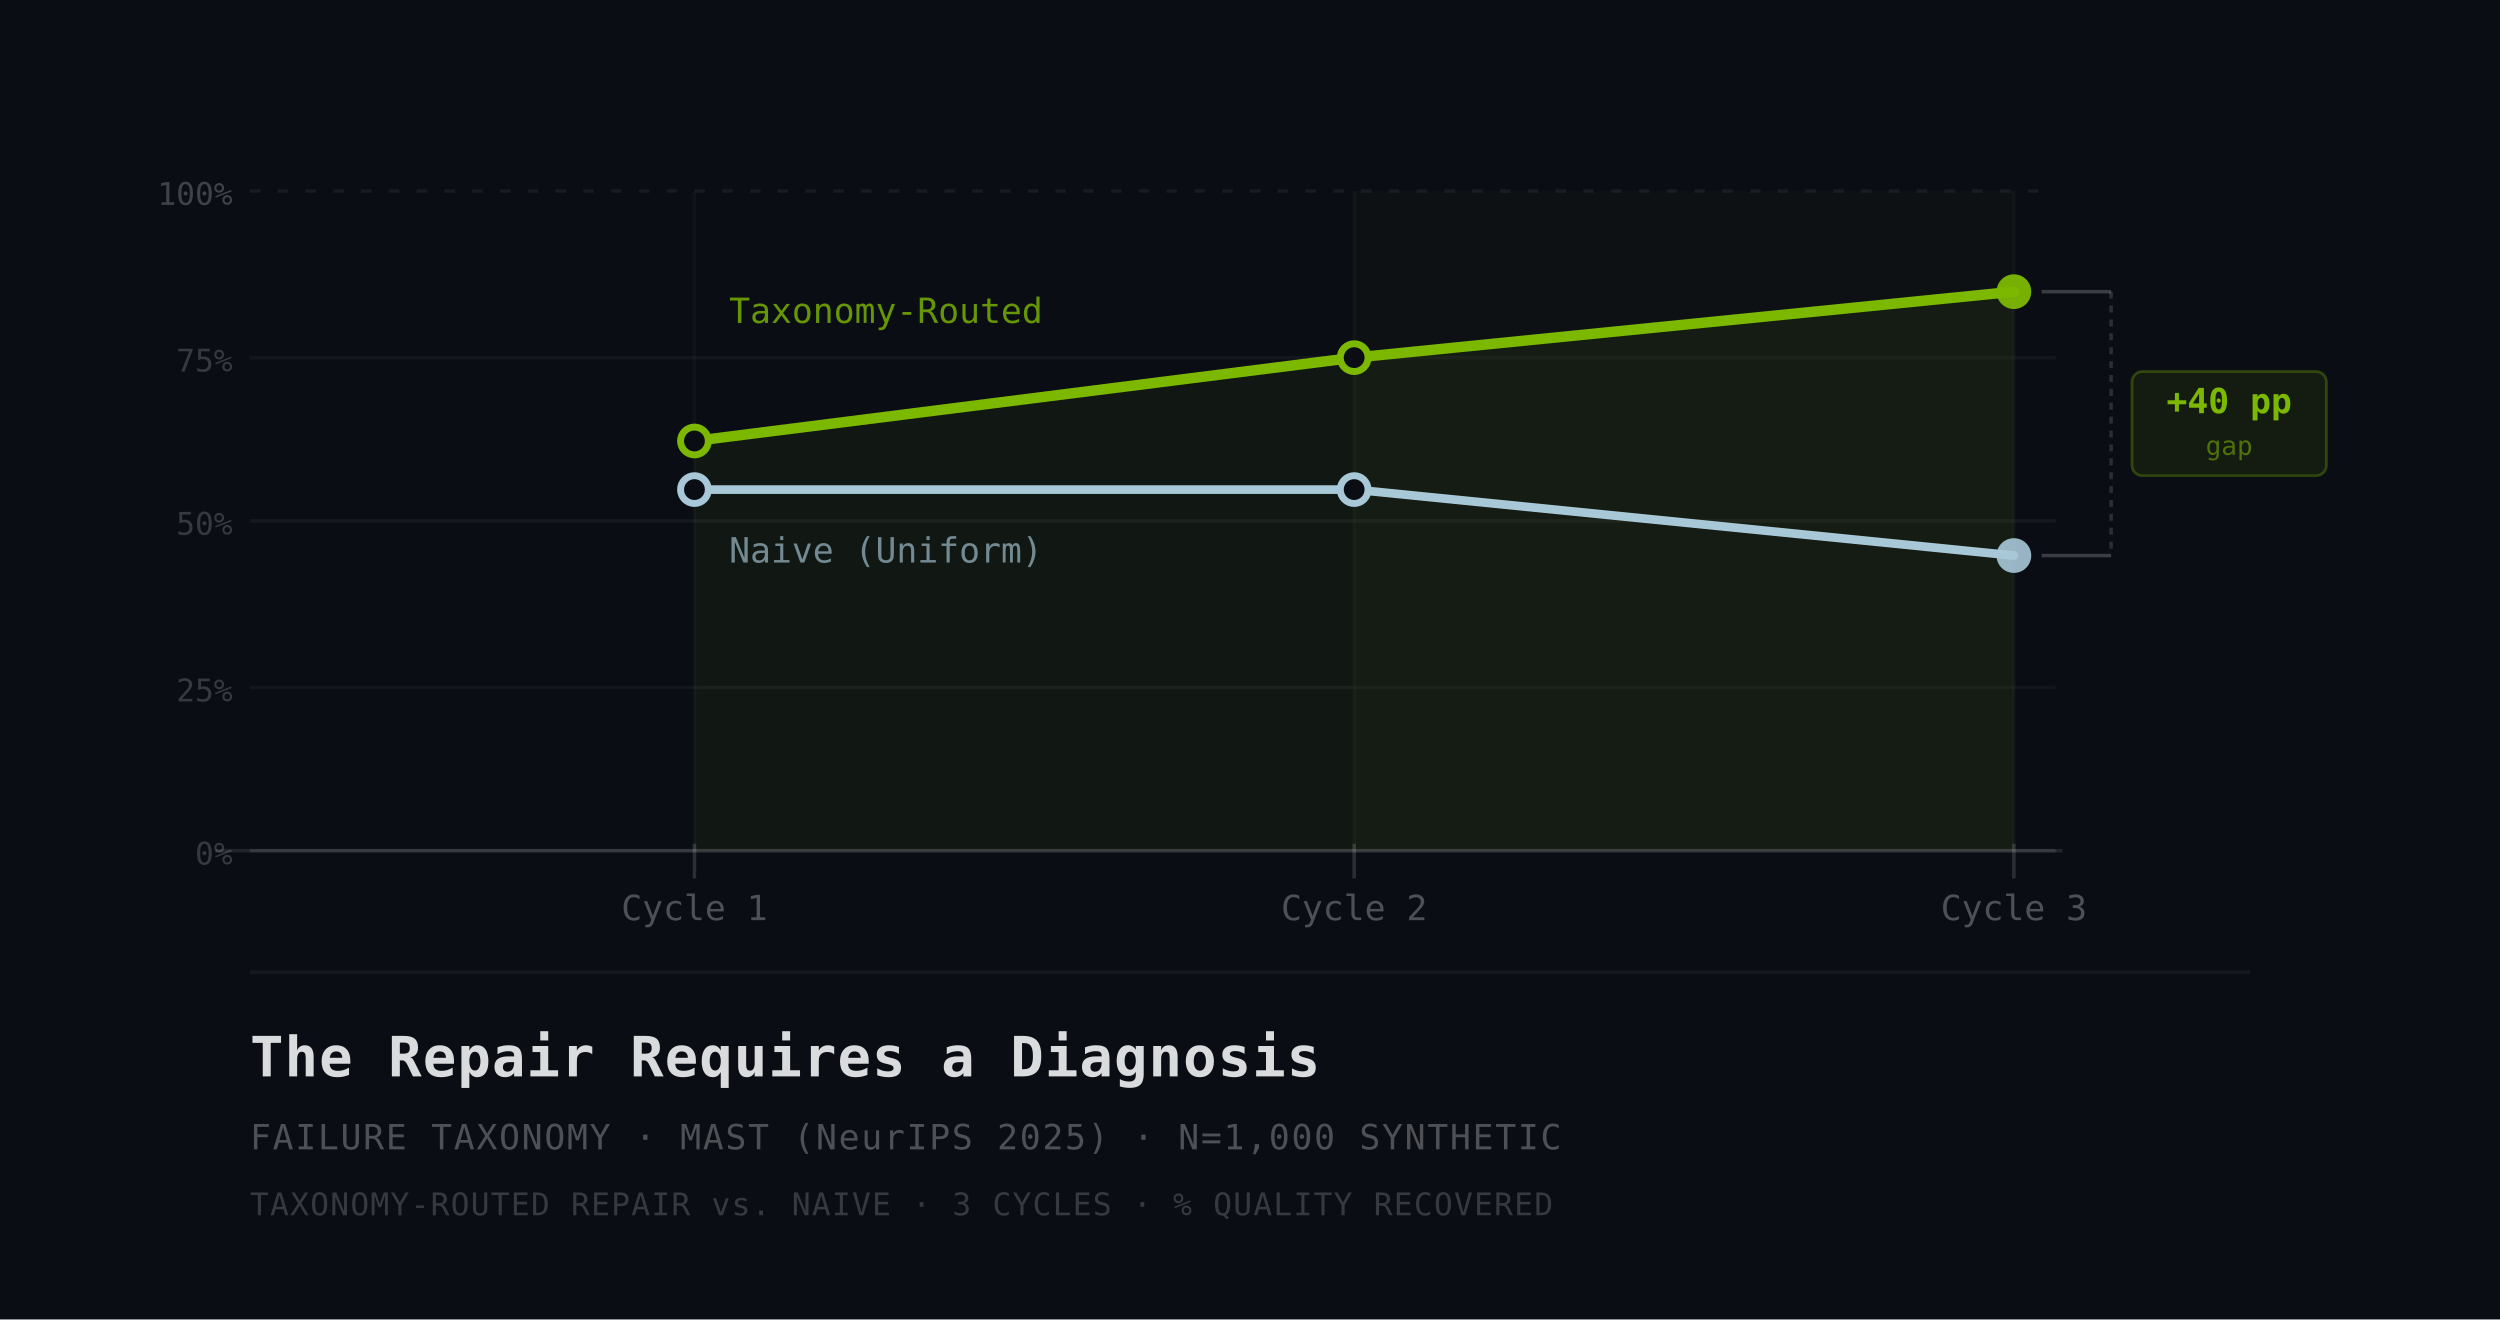
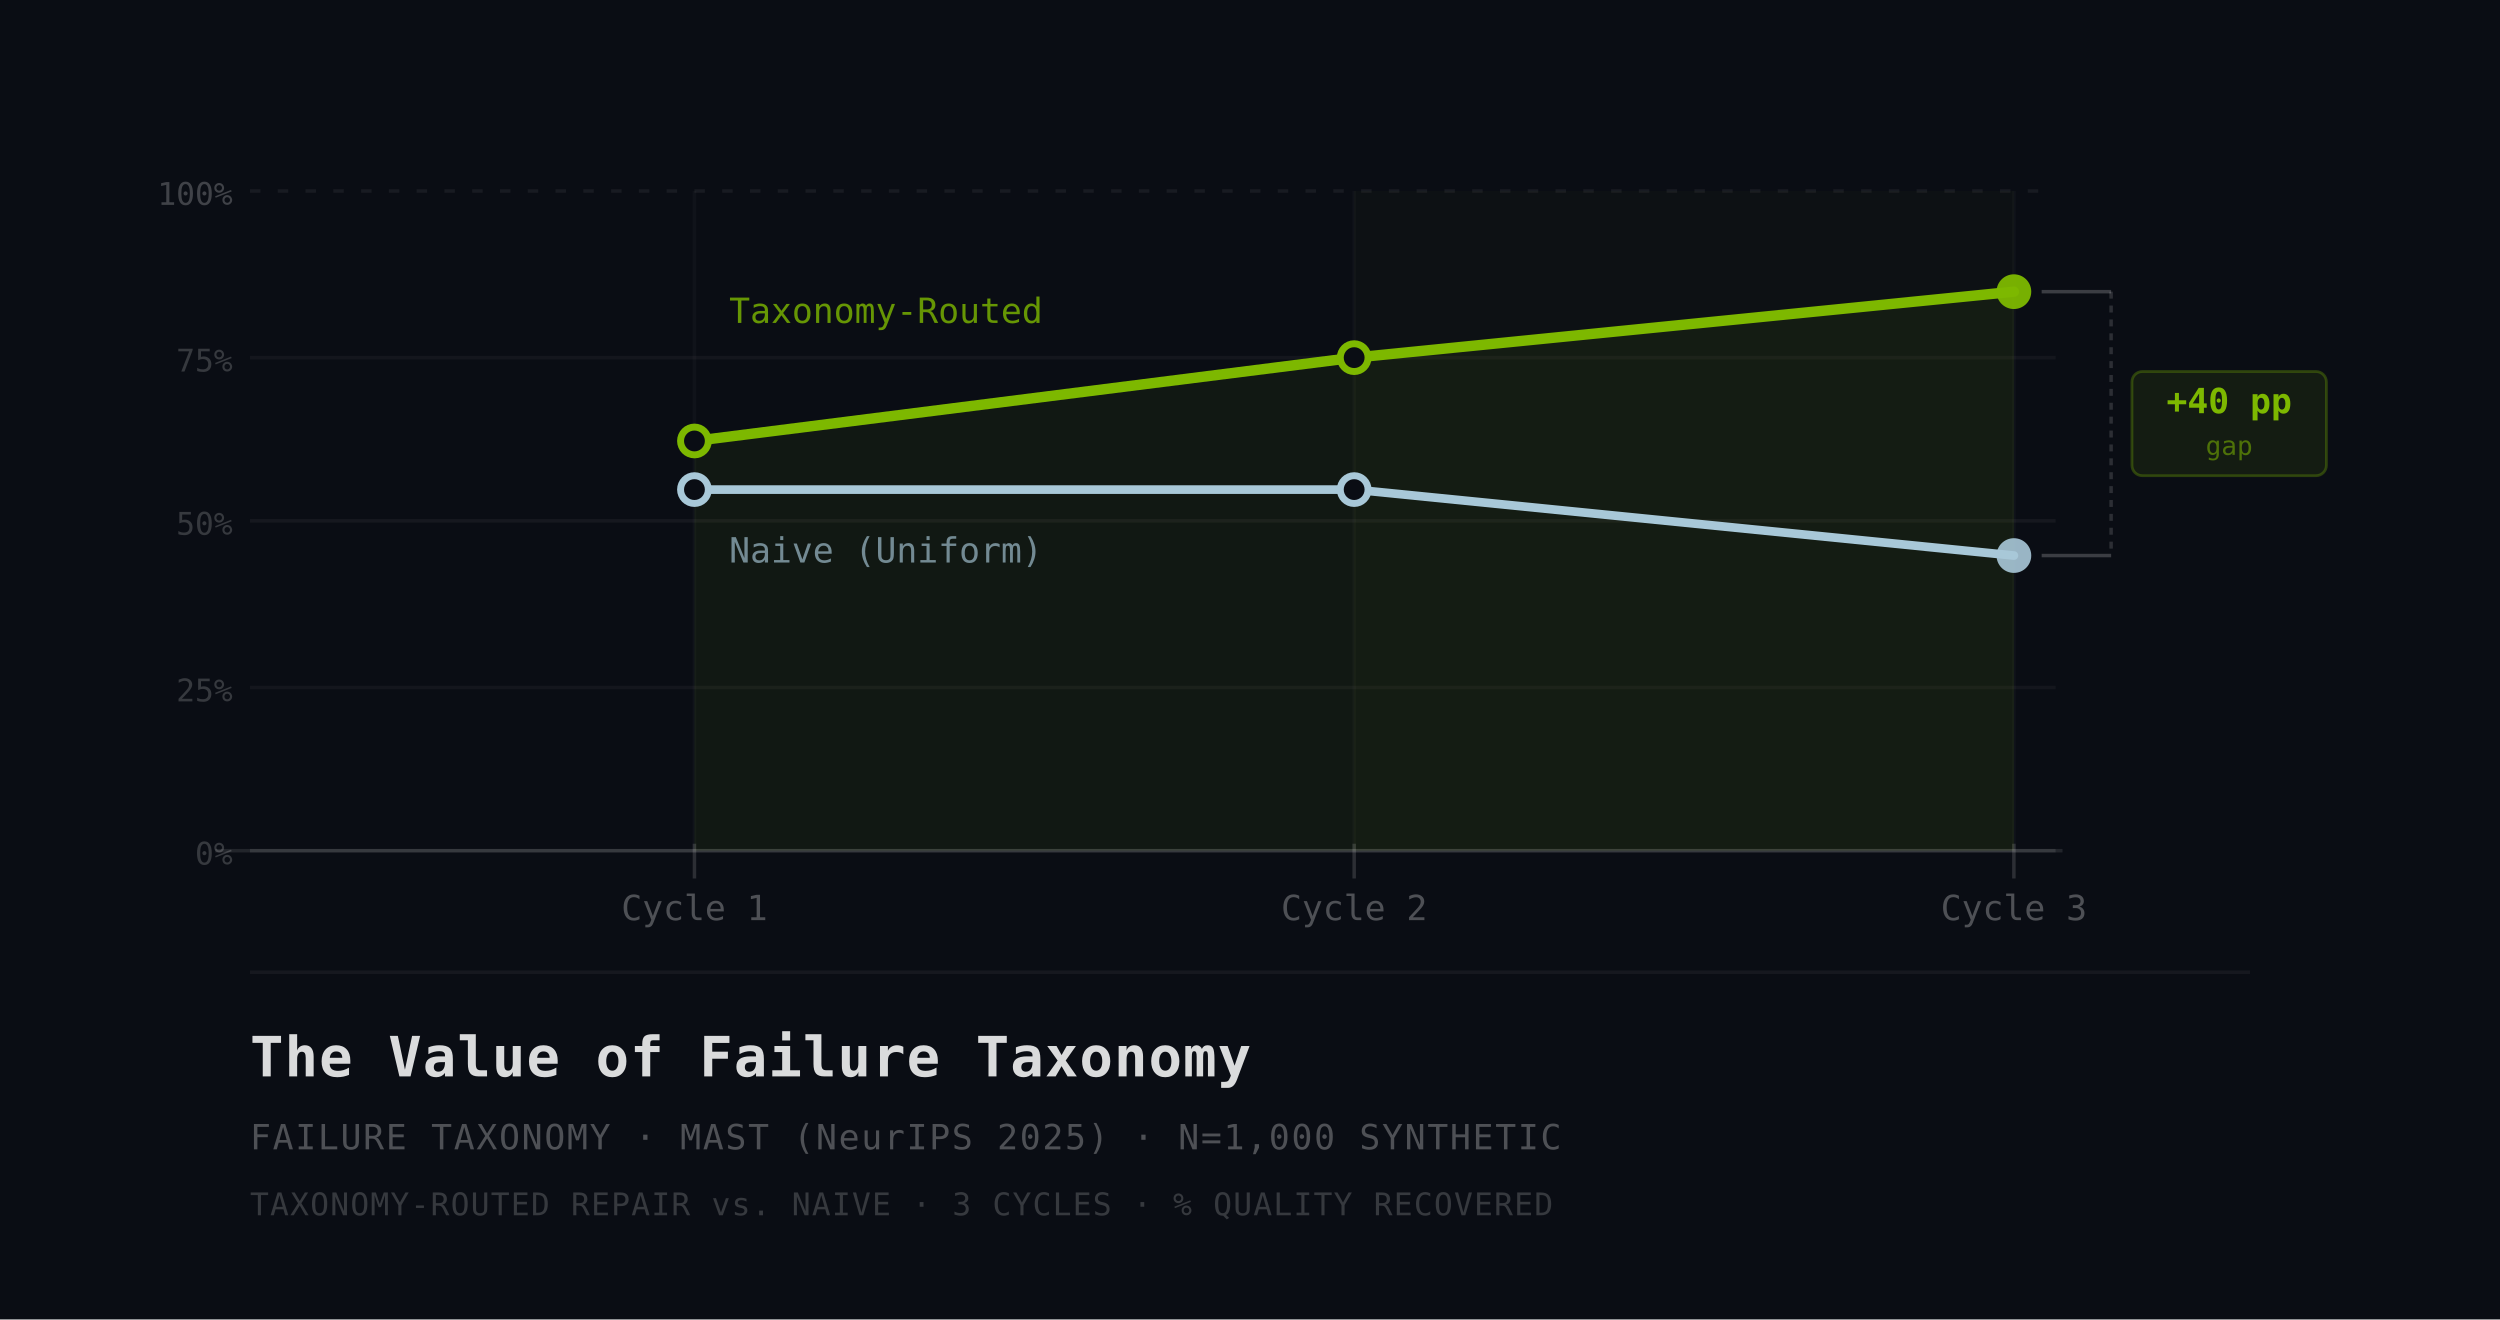
<svg xmlns="http://www.w3.org/2000/svg" viewBox="0 0 720 380" width="720" height="380">
  <rect width="720" height="380" fill="#0a0d14" />
  <line x1="72" y1="55" x2="592" y2="55" stroke="rgba(255,255,255,0.06)" stroke-width="1" stroke-dasharray="3,5" />
  <line x1="72" y1="103" x2="592" y2="103" stroke="rgba(255,255,255,0.04)" stroke-width="1" />
  <line x1="72" y1="150" x2="592" y2="150" stroke="rgba(255,255,255,0.05)" stroke-width="1" />
  <line x1="72" y1="198" x2="592" y2="198" stroke="rgba(255,255,255,0.04)" stroke-width="1" />
  <line x1="72" y1="245" x2="592" y2="245" stroke="rgba(255,255,255,0.09)" stroke-width="1" />
  <line x1="200" y1="55" x2="200" y2="245" stroke="rgba(255,255,255,0.025)" stroke-width="1" />
  <line x1="390" y1="55" x2="390" y2="245" stroke="rgba(255,255,255,0.025)" stroke-width="1" />
  <line x1="580" y1="55" x2="580" y2="245" stroke="rgba(255,255,255,0.025)" stroke-width="1" />
  <rect x="390" y="55" width="190" height="190" fill="rgba(125,184,0,0.025)" rx="0" />
  <path d="M 200,127 L 390,103 L 580,84 L 580,245 L 200,245 Z" fill="rgba(125,184,0,0.07)" />
  <polyline points="200,141 390,141 580,160" fill="none" stroke="#a8c8d8" stroke-width="2.5" stroke-linecap="round" stroke-linejoin="round" />
  <polyline points="200,127 390,103 580,84" fill="none" stroke="#7db800" stroke-width="3" stroke-linecap="round" stroke-linejoin="round" />
  <line x1="62" y1="245" x2="594" y2="245" stroke="rgba(255,255,255,0.10)" stroke-width="1" />
  <line x1="200" y1="243" x2="200" y2="253" stroke="rgba(255,255,255,0.14)" stroke-width="1" />
  <line x1="390" y1="243" x2="390" y2="253" stroke="rgba(255,255,255,0.14)" stroke-width="1" />
  <line x1="580" y1="243" x2="580" y2="253" stroke="rgba(255,255,255,0.14)" stroke-width="1" />
  <circle cx="200" cy="127" r="4" fill="#0a0d14" stroke="#7db800" stroke-width="2" />
  <circle cx="390" cy="103" r="4" fill="#0a0d14" stroke="#7db800" stroke-width="2" />
  <circle cx="200" cy="141" r="4" fill="#0a0d14" stroke="#a8c8d8" stroke-width="2" />
  <circle cx="390" cy="141" r="4" fill="#0a0d14" stroke="#a8c8d8" stroke-width="2" />
  <circle cx="580" cy="84" r="5" fill="#7db800" opacity="0.95" />
  <circle cx="580" cy="160" r="5" fill="#a8c8d8" opacity="0.9" />
  <line x1="588" y1="84" x2="608" y2="84" stroke="rgba(255,255,255,0.20)" stroke-width="1" />
  <line x1="588" y1="160" x2="608" y2="160" stroke="rgba(255,255,255,0.20)" stroke-width="1" />
  <line x1="608" y1="84" x2="608" y2="160" stroke="rgba(255,255,255,0.14)" stroke-width="1" stroke-dasharray="2,2" />
  <rect x="614" y="107" width="56" height="30" rx="3" fill="rgba(125,184,0,0.09)" stroke="rgba(125,184,0,0.30)" stroke-width="0.8" />
  <text x="642" y="119" text-anchor="middle" font-family="'Space Mono', monospace" font-weight="700" font-size="10" fill="#7db800">+40 pp</text>
  <text x="642" y="131" text-anchor="middle" font-family="'Space Mono', monospace" font-size="7.5" fill="rgba(125,184,0,0.55)">gap</text>
  <text x="210" y="93" font-family="'Space Mono', monospace" font-size="10" fill="rgba(125,184,0,0.80)">Taxonomy-Routed</text>
  <text x="210" y="162" font-family="'Space Mono', monospace" font-size="10" fill="rgba(168,200,216,0.65)">Naive (Uniform)</text>
  <text x="67" y="59" text-anchor="end" font-family="'Space Mono', monospace" font-size="9" fill="rgba(255,255,255,0.22)">100%</text>
  <text x="67" y="107" text-anchor="end" font-family="'Space Mono', monospace" font-size="9" fill="rgba(255,255,255,0.18)">75%</text>
  <text x="67" y="154" text-anchor="end" font-family="'Space Mono', monospace" font-size="9" fill="rgba(255,255,255,0.18)">50%</text>
  <text x="67" y="202" text-anchor="end" font-family="'Space Mono', monospace" font-size="9" fill="rgba(255,255,255,0.18)">25%</text>
  <text x="67" y="249" text-anchor="end" font-family="'Space Mono', monospace" font-size="9" fill="rgba(255,255,255,0.18)">0%</text>
  <text x="200" y="265" text-anchor="middle" font-family="'Space Mono', monospace" font-size="10" fill="rgba(255,255,255,0.28)">Cycle 1</text>
  <text x="390" y="265" text-anchor="middle" font-family="'Space Mono', monospace" font-size="10" fill="rgba(255,255,255,0.28)">Cycle 2</text>
  <text x="580" y="265" text-anchor="middle" font-family="'Space Mono', monospace" font-size="10" fill="rgba(255,255,255,0.28)">Cycle 3</text>
  <line x1="72" y1="280" x2="648" y2="280" stroke="rgba(255,255,255,0.05)" stroke-width="1" />
-   <text x="72" y="310" font-family="'Space Mono', monospace" font-weight="700" font-size="16" fill="rgba(255,255,255,0.85)" letter-spacing="0.02em">The Repair Requires a Diagnosis</text>
+   <text x="72" y="310" font-family="'Space Mono', monospace" font-weight="700" font-size="16" fill="rgba(255,255,255,0.85)" letter-spacing="0.02em">The Value of Failure Taxonomy</text>
  <text x="72" y="331" font-family="'Space Mono', monospace" font-size="10" fill="rgba(255,255,255,0.28)" letter-spacing="0.05em">FAILURE TAXONOMY · MAST (NeurIPS 2025) · N=1,000 SYNTHETIC</text>
  <text x="72" y="350" font-family="'Space Mono', monospace" font-size="9" fill="rgba(255,255,255,0.18)" letter-spacing="0.04em">TAXONOMY-ROUTED REPAIR vs. NAIVE · 3 CYCLES · % QUALITY RECOVERED</text>
</svg>
